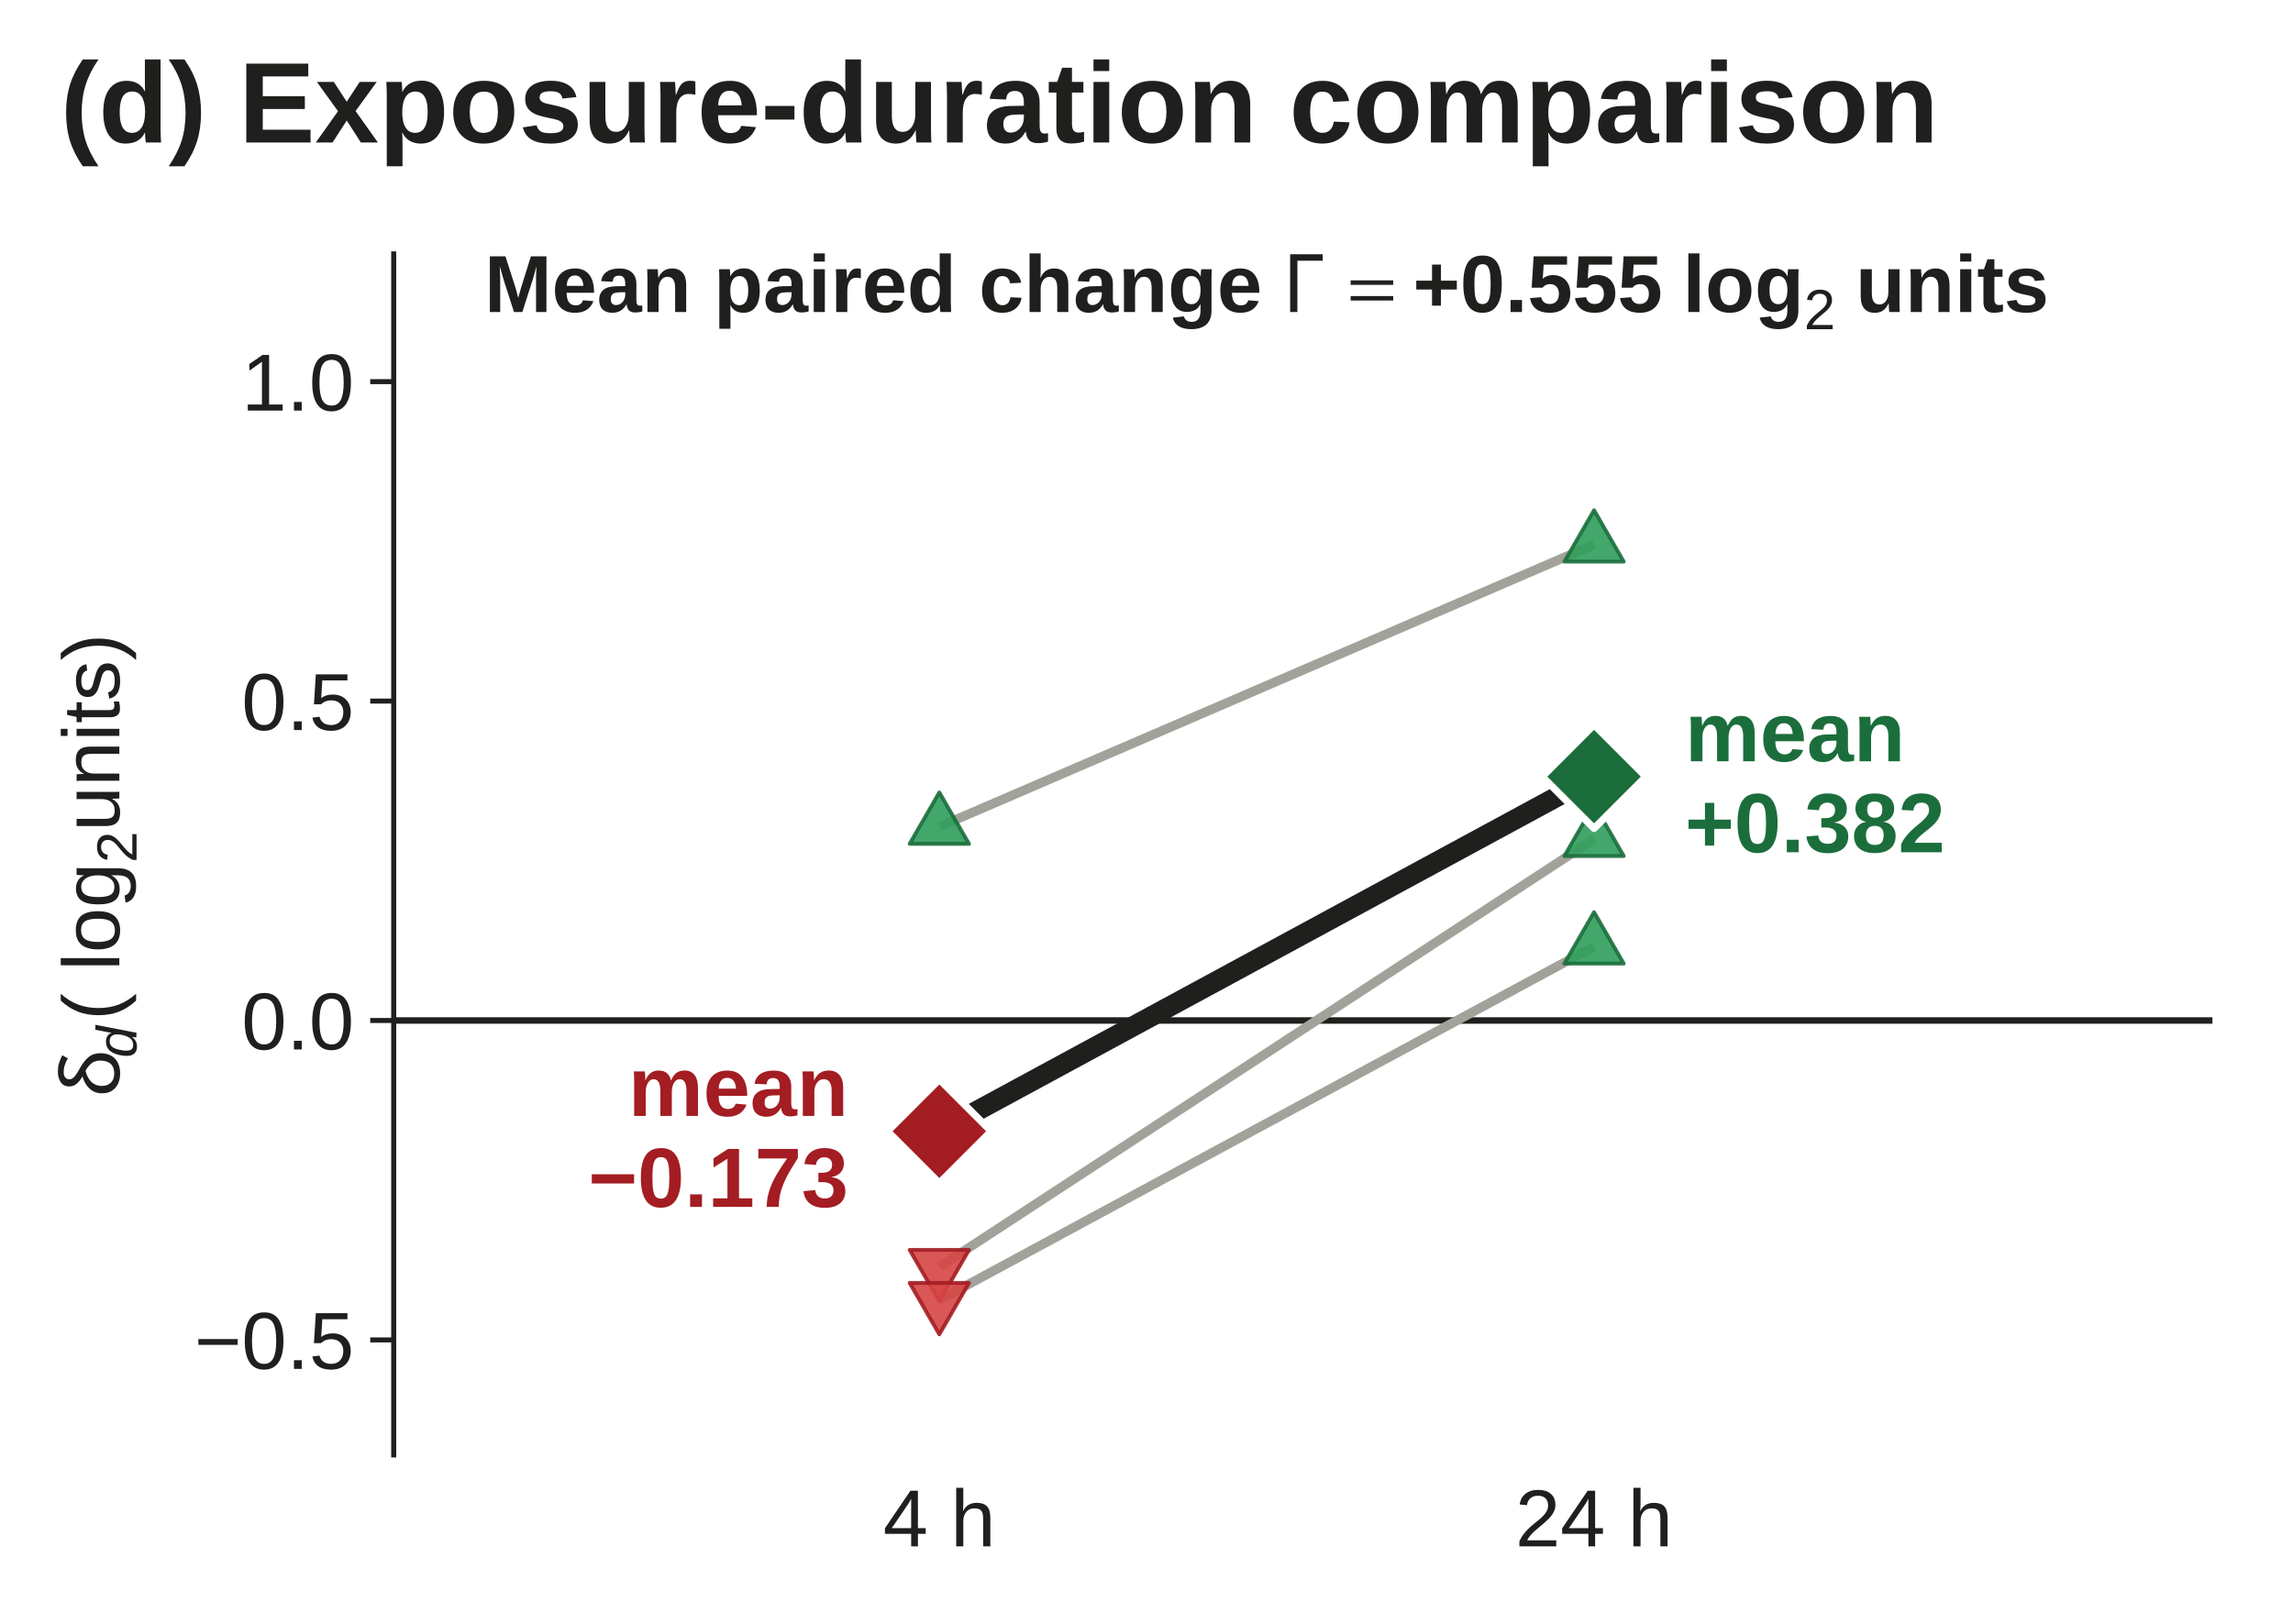
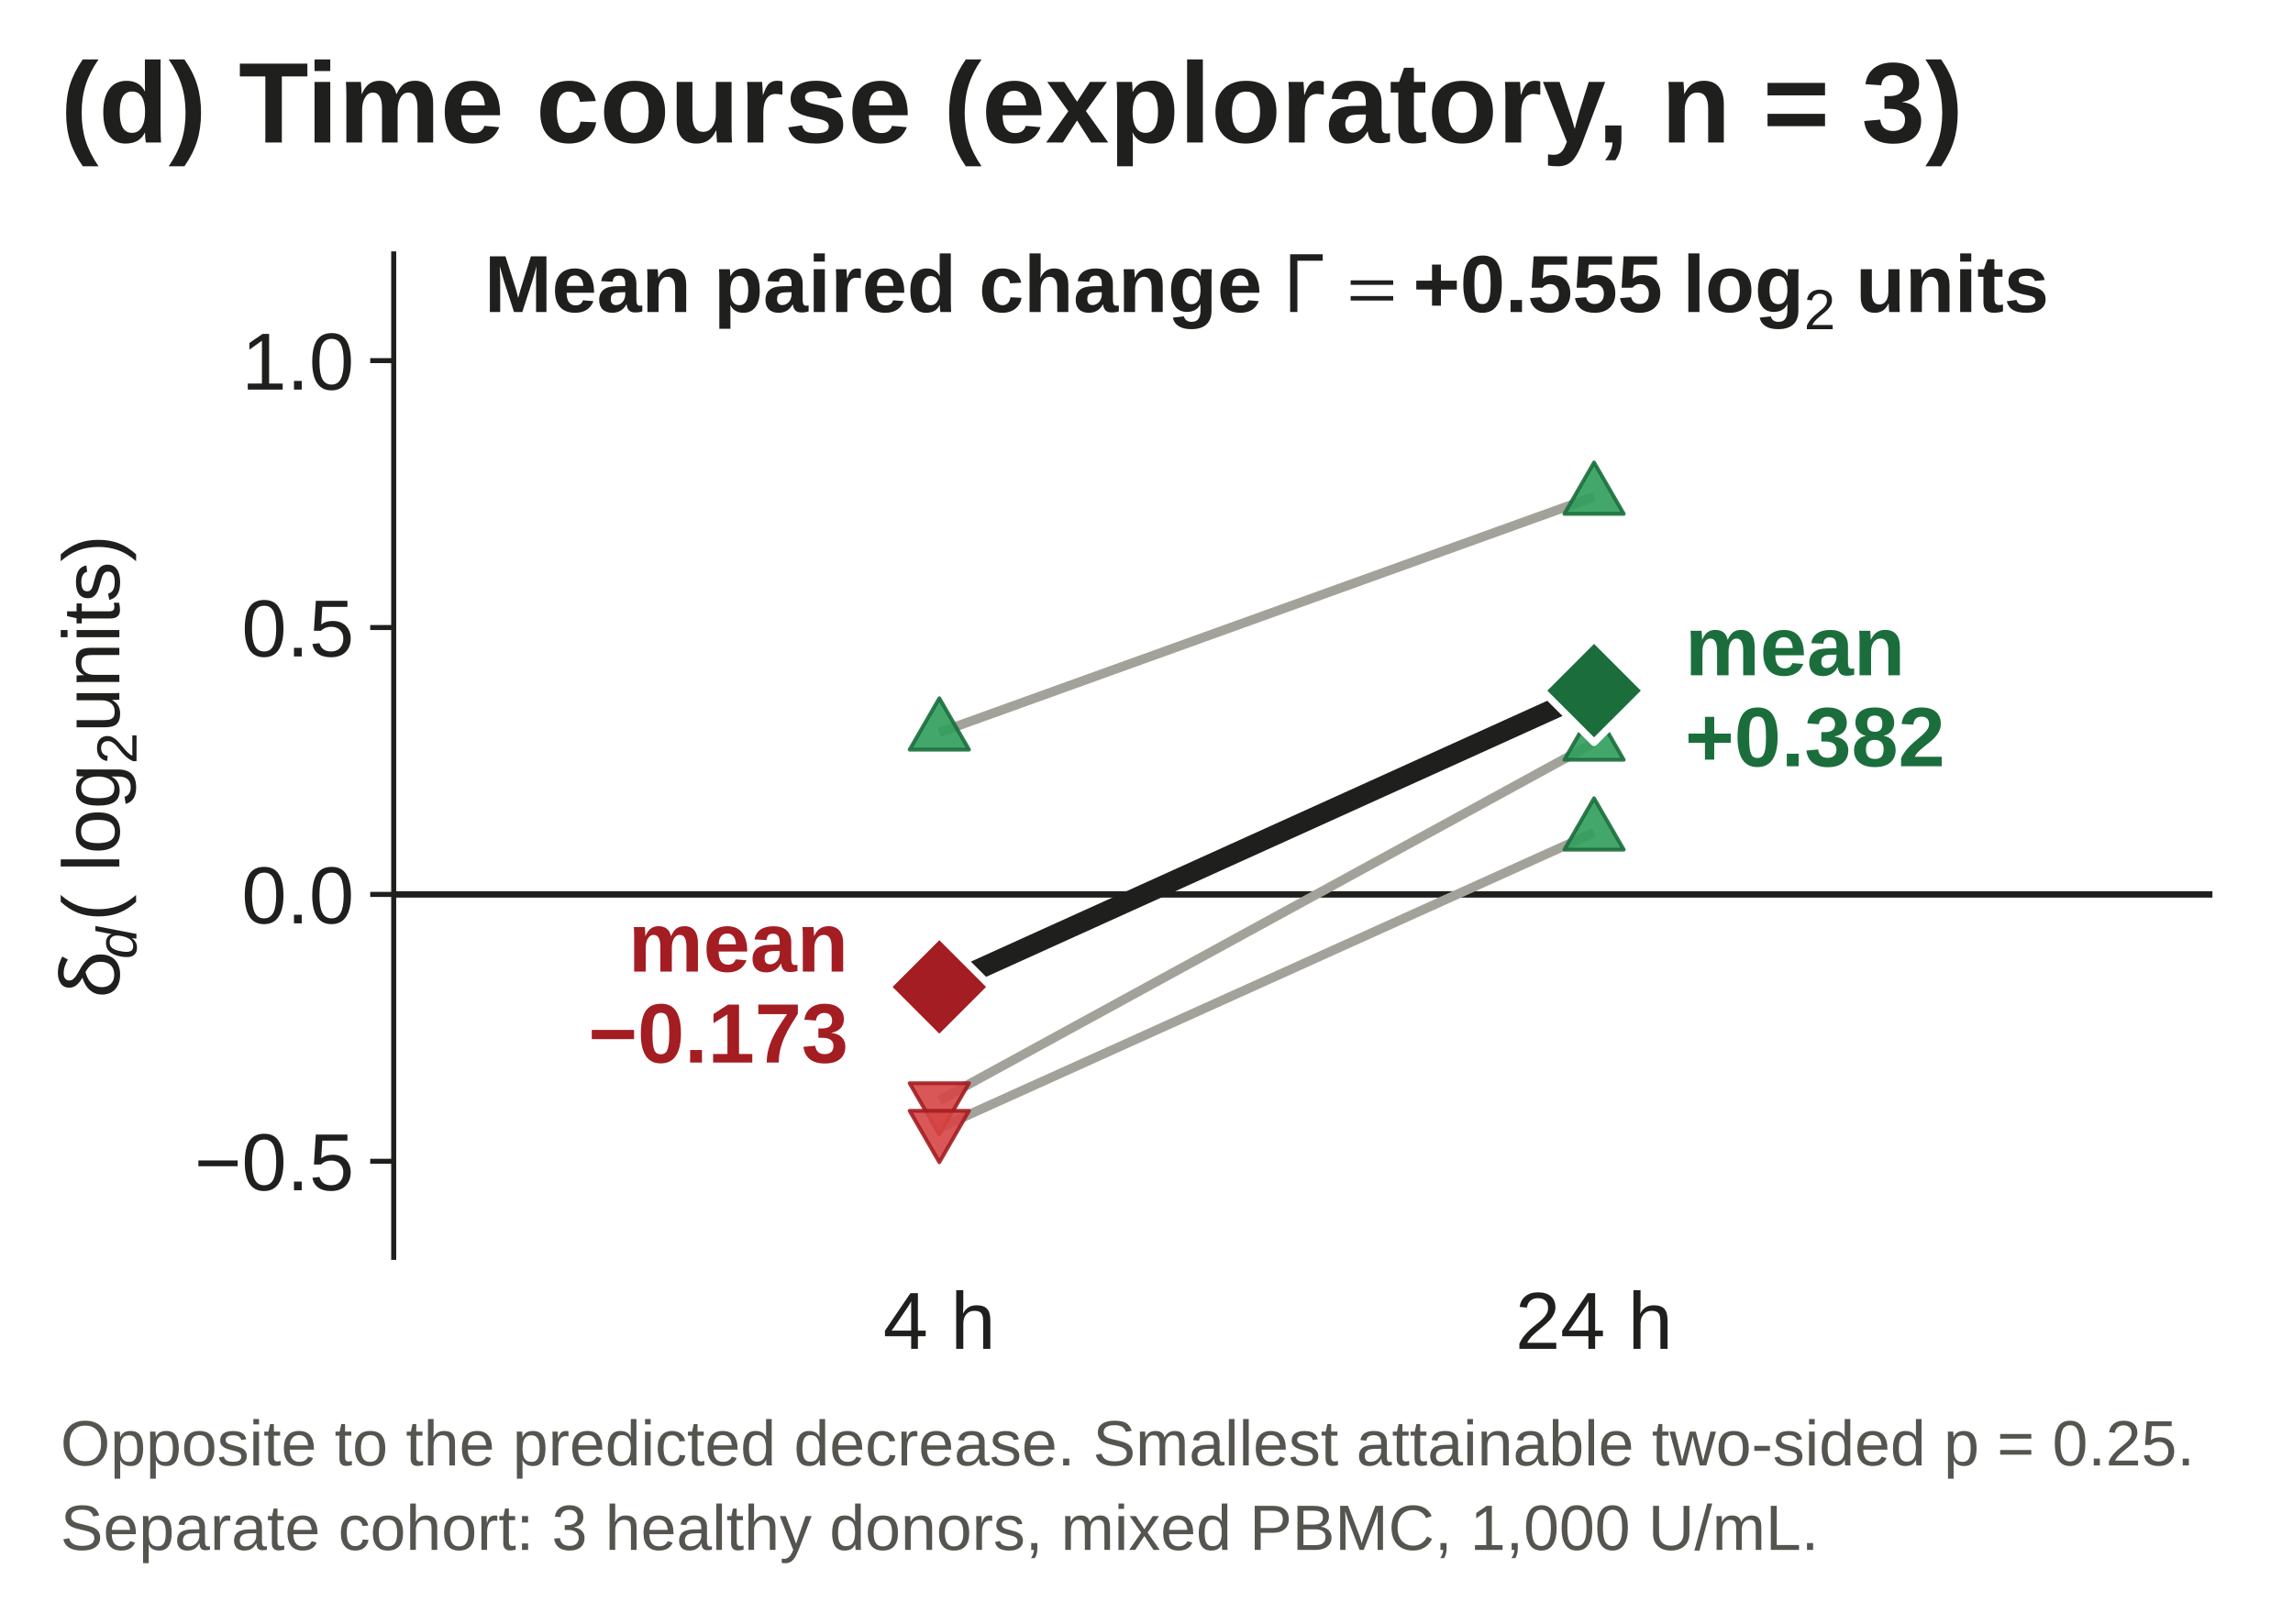
<svg xmlns="http://www.w3.org/2000/svg" width="680.31pt" height="481.89pt" viewBox="0 0 680.31 481.89">
  <g class="svglite">
    <defs>
      <style type="text/css">
    .svglite line, .svglite polyline, .svglite polygon, .svglite path, .svglite rect, .svglite circle {
      fill: none;
      stroke: #000000;
      stroke-linecap: round;
      stroke-linejoin: round;
      stroke-miterlimit: 10.00;
    }
    .svglite text {
      white-space: pre;
    }
    .svglite g.glyphgroup path {
      fill: inherit;
      stroke: none;
    }
  </style>
    </defs>
    <rect width="100%" height="100%" style="stroke: none; fill: #FFFFFF;" />
    <defs>
      <clipPath id="cpMC4wMHw2ODAuMzF8MC4wMHw0ODEuODk=">
        <rect x="0.00" y="0.00" width="680.31" height="481.89" />
      </clipPath>
    </defs>
    <g clip-path="url(#cpMC4wMHw2ODAuMzF8MC4wMHw0ODEuODk=)">
      <rect x="0" y="0" width="680.31" height="481.89" style="stroke-width: 2.33; stroke: none; fill: #FFFFFF;" />
-       <rect x="116.81" y="75.34" width="539.59" height="356.43" style="stroke-width: 2.33; stroke: none; fill: #FFFFFF;" />
-       <line x1="116.81" y1="302.84" x2="656.40" y2="302.84" style="stroke-width: 1.92; stroke: #1F1F1D; stroke-linecap: butt;" />
-       <polyline points="278.69,376.00 472.94,248.95 " style="stroke-width: 2.77; stroke: #A3A29A; stroke-linecap: butt;" />
-       <polyline points="278.69,245.34 472.94,161.59 " style="stroke-width: 2.77; stroke: #A3A29A; stroke-linecap: butt;" />
-       <polyline points="278.69,385.80 472.94,280.87 " style="stroke-width: 2.77; stroke: #A3A29A; stroke-linecap: butt;" />
-       <polygon points="278.69,386.17 287.50,370.91 269.88,370.91 " style="stroke-width: 1.13; stroke: #A31D22; stroke-opacity: 0.90; fill: #D64545; fill-opacity: 0.90;" />
-       <polygon points="278.69,235.16 287.50,250.42 269.88,250.42 " style="stroke-width: 1.13; stroke: #1B6E3C; stroke-opacity: 0.90; fill: #2F9E5B; fill-opacity: 0.90;" />
-       <polygon points="278.69,395.98 287.50,380.71 269.88,380.71 " style="stroke-width: 1.13; stroke: #A31D22; stroke-opacity: 0.90; fill: #D64545; fill-opacity: 0.90;" />
-       <polygon points="472.94,238.77 481.75,254.03 464.13,254.03 " style="stroke-width: 1.13; stroke: #1B6E3C; stroke-opacity: 0.90; fill: #2F9E5B; fill-opacity: 0.90;" />
-       <polygon points="472.94,151.41 481.75,166.67 464.13,166.67 " style="stroke-width: 1.13; stroke: #1B6E3C; stroke-opacity: 0.90; fill: #2F9E5B; fill-opacity: 0.90;" />
-       <polygon points="472.94,270.69 481.75,285.95 464.13,285.95 " style="stroke-width: 1.13; stroke: #1B6E3C; stroke-opacity: 0.90; fill: #2F9E5B; fill-opacity: 0.90;" />
-       <polyline points="278.69,335.71 472.94,230.47 " style="stroke-width: 5.98; stroke: #1F1F1D; stroke-linecap: butt;" />
-       <polygon points="278.69,351.08 294.06,335.71 278.69,320.34 263.32,335.71 " style="stroke-width: 2.13; stroke: #FFFFFF; fill: #A31D22;" />
-       <polygon points="472.94,245.84 488.32,230.47 472.94,215.09 457.57,230.47 " style="stroke-width: 2.13; stroke: #FFFFFF; fill: #1B6E3C;" />
-       <text x="251.71" y="331.15" text-anchor="end" style="font-size: 25.00px; font-weight: bold;fill: #A31D22; font-family: &quot;Arial&quot;;" textLength="65.27px" lengthAdjust="spacingAndGlyphs">mean</text>
-       <text x="251.71" y="358.15" text-anchor="end" style="font-size: 25.00px; font-weight: bold;fill: #A31D22; font-family: &quot;Arial&quot;;" textLength="77.09px" lengthAdjust="spacingAndGlyphs">−0.173</text>
-       <text x="499.92" y="225.91" style="font-size: 25.00px; font-weight: bold;fill: #1B6E3C; font-family: &quot;Arial&quot;;" textLength="65.27px" lengthAdjust="spacingAndGlyphs">mean</text>
-       <text x="499.92" y="252.91" style="font-size: 25.00px; font-weight: bold;fill: #1B6E3C; font-family: &quot;Arial&quot;;" textLength="77.09px" lengthAdjust="spacingAndGlyphs">+0.382</text>
+       <rect x="116.81" y="75.34" width="539.59" height="297.79" style="stroke-width: 2.33; stroke: none; fill: #FFFFFF;" />
+       <line x1="116.81" y1="265.42" x2="656.40" y2="265.42" style="stroke-width: 1.92; stroke: #1F1F1D; stroke-linecap: butt;" />
+       <polyline points="278.69,326.54 472.94,220.39 " style="stroke-width: 2.77; stroke: #A3A29A; stroke-linecap: butt;" />
+       <polyline points="278.69,217.37 472.94,147.40 " style="stroke-width: 2.77; stroke: #A3A29A; stroke-linecap: butt;" />
+       <polyline points="278.69,334.73 472.94,247.06 " style="stroke-width: 2.77; stroke: #A3A29A; stroke-linecap: butt;" />
+       <polygon points="278.69,336.71 287.50,321.45 269.88,321.45 " style="stroke-width: 1.13; stroke: #A31D22; stroke-opacity: 0.90; fill: #D64545; fill-opacity: 0.90;" />
+       <polygon points="278.69,207.20 287.50,222.46 269.88,222.46 " style="stroke-width: 1.13; stroke: #1B6E3C; stroke-opacity: 0.90; fill: #2F9E5B; fill-opacity: 0.90;" />
+       <polygon points="278.69,344.90 287.50,329.64 269.88,329.64 " style="stroke-width: 1.13; stroke: #A31D22; stroke-opacity: 0.90; fill: #D64545; fill-opacity: 0.90;" />
+       <polygon points="472.94,210.21 481.75,225.47 464.13,225.47 " style="stroke-width: 1.13; stroke: #1B6E3C; stroke-opacity: 0.90; fill: #2F9E5B; fill-opacity: 0.90;" />
+       <polygon points="472.94,137.23 481.75,152.49 464.13,152.49 " style="stroke-width: 1.13; stroke: #1B6E3C; stroke-opacity: 0.90; fill: #2F9E5B; fill-opacity: 0.90;" />
+       <polygon points="472.94,236.88 481.75,252.14 464.13,252.14 " style="stroke-width: 1.13; stroke: #1B6E3C; stroke-opacity: 0.90; fill: #2F9E5B; fill-opacity: 0.90;" />
+       <polyline points="278.69,292.88 472.94,204.95 " style="stroke-width: 5.98; stroke: #1F1F1D; stroke-linecap: butt;" />
+       <polygon points="278.69,308.25 294.06,292.88 278.69,277.51 263.32,292.88 " style="stroke-width: 2.13; stroke: #FFFFFF; fill: #A31D22;" />
+       <polygon points="472.94,220.32 488.32,204.95 472.94,189.57 457.57,204.95 " style="stroke-width: 2.13; stroke: #FFFFFF; fill: #1B6E3C;" />
+       <text x="251.71" y="288.32" text-anchor="end" style="font-size: 25.00px; font-weight: bold;fill: #A31D22; font-family: &quot;Arial&quot;;" textLength="65.27px" lengthAdjust="spacingAndGlyphs">mean</text>
+       <text x="251.71" y="315.32" text-anchor="end" style="font-size: 25.00px; font-weight: bold;fill: #A31D22; font-family: &quot;Arial&quot;;" textLength="77.09px" lengthAdjust="spacingAndGlyphs">−0.173</text>
+       <text x="499.92" y="200.39" style="font-size: 25.00px; font-weight: bold;fill: #1B6E3C; font-family: &quot;Arial&quot;;" textLength="65.27px" lengthAdjust="spacingAndGlyphs">mean</text>
+       <text x="499.92" y="227.39" style="font-size: 25.00px; font-weight: bold;fill: #1B6E3C; font-family: &quot;Arial&quot;;" textLength="77.09px" lengthAdjust="spacingAndGlyphs">+0.382</text>
      <text x="143.73" y="92.59" style="font-size: 24.00px; font-weight: bold;fill: #1F1F1D; font-family: &quot;Arial&quot;;" textLength="230.70px" lengthAdjust="spacingAndGlyphs">Mean paired change</text>
      <text x="374.44" y="92.59" style="font-size: 24.00px;fill: #1F1F1D; font-family: &quot;Symbol&quot;;" textLength="6.00px" lengthAdjust="spacingAndGlyphs"> </text>
      <text x="380.44" y="92.59" style="font-size: 24.00px;fill: #1F1F1D; font-family: &quot;Symbol&quot;;" textLength="14.47px" lengthAdjust="spacingAndGlyphs">Γ</text>
      <text x="400.46" y="92.59" style="font-size: 24.00px;fill: #1F1F1D; font-family: &quot;Symbol&quot;;" textLength="13.17px" lengthAdjust="spacingAndGlyphs">=</text>
      <text x="419.18" y="92.59" style="font-size: 24.00px; font-weight: bold;fill: #1F1F1D; font-family: &quot;Arial&quot;;" textLength="74.06px" lengthAdjust="spacingAndGlyphs">+0.555</text>
      <text x="493.24" y="92.59" style="font-size: 24.00px;fill: #1F1F1D; font-family: &quot;Symbol&quot;;" textLength="6.00px" lengthAdjust="spacingAndGlyphs"> </text>
      <text x="499.24" y="92.59" style="font-size: 24.00px; font-weight: bold;fill: #1F1F1D; font-family: &quot;Arial&quot;;" textLength="6.67px" lengthAdjust="spacingAndGlyphs">l</text>
      <text x="505.91" y="92.59" style="font-size: 24.00px; font-weight: bold;fill: #1F1F1D; font-family: &quot;Arial&quot;;" textLength="14.66px" lengthAdjust="spacingAndGlyphs">o</text>
      <text x="520.57" y="92.59" style="font-size: 24.00px; font-weight: bold;fill: #1F1F1D; font-family: &quot;Arial&quot;;" textLength="14.66px" lengthAdjust="spacingAndGlyphs">g</text>
      <text x="535.23" y="97.69" style="font-size: 16.80px;fill: #1F1F1D; font-family: &quot;Arial&quot;;" textLength="9.34px" lengthAdjust="spacingAndGlyphs">2</text>
      <text x="544.57" y="92.59" style="font-size: 24.00px;fill: #1F1F1D; font-family: &quot;Symbol&quot;;" textLength="6.00px" lengthAdjust="spacingAndGlyphs"> </text>
      <text x="550.57" y="92.59" style="font-size: 24.00px; font-weight: bold;fill: #1F1F1D; font-family: &quot;Arial&quot;;" textLength="57.33px" lengthAdjust="spacingAndGlyphs">units</text>
-       <polyline points="116.81,431.76 116.81,75.34 " style="stroke-width: 1.49; stroke: #1F1F1D; stroke-linecap: square;" />
-       <text x="105.05" y="406.22" text-anchor="end" style="font-size: 24.00px;fill: #1F1F1D; font-family: &quot;Arial&quot;;" textLength="47.38px" lengthAdjust="spacingAndGlyphs">−0.5</text>
-       <text x="105.05" y="311.43" text-anchor="end" style="font-size: 24.00px;fill: #1F1F1D; font-family: &quot;Arial&quot;;" textLength="33.36px" lengthAdjust="spacingAndGlyphs">0.0</text>
-       <text x="105.05" y="216.64" text-anchor="end" style="font-size: 24.00px;fill: #1F1F1D; font-family: &quot;Arial&quot;;" textLength="33.36px" lengthAdjust="spacingAndGlyphs">0.5</text>
-       <text x="105.05" y="121.84" text-anchor="end" style="font-size: 24.00px;fill: #1F1F1D; font-family: &quot;Arial&quot;;" textLength="33.36px" lengthAdjust="spacingAndGlyphs">1.0</text>
-       <polyline points="109.84,397.63 116.81,397.63 " style="stroke-width: 1.49; stroke: #1F1F1D; stroke-linecap: butt;" />
-       <polyline points="109.84,302.84 116.81,302.84 " style="stroke-width: 1.49; stroke: #1F1F1D; stroke-linecap: butt;" />
-       <polyline points="109.84,208.05 116.81,208.05 " style="stroke-width: 1.49; stroke: #1F1F1D; stroke-linecap: butt;" />
-       <polyline points="109.84,113.25 116.81,113.25 " style="stroke-width: 1.49; stroke: #1F1F1D; stroke-linecap: butt;" />
-       <text x="278.69" y="458.90" text-anchor="middle" style="font-size: 24.00px;fill: #1F1F1D; font-family: &quot;Arial&quot;;" textLength="33.36px" lengthAdjust="spacingAndGlyphs">4 h</text>
-       <text x="472.94" y="458.90" text-anchor="middle" style="font-size: 24.00px;fill: #1F1F1D; font-family: &quot;Arial&quot;;" textLength="46.70px" lengthAdjust="spacingAndGlyphs">24 h</text>
-       <text transform="translate(35.41,325.75) rotate(-90)" style="font-size: 24.00px;fill: #1F1F1D; font-family: &quot;Symbol&quot;;" textLength="11.86px" lengthAdjust="spacingAndGlyphs">δ</text>
-       <text transform="translate(40.47,313.90) rotate(-90)" style="font-size: 16.80px; font-style: italic;fill: #1F1F1D; font-family: &quot;Arial&quot;;" textLength="9.34px" lengthAdjust="spacingAndGlyphs">d</text>
-       <text transform="translate(35.41,302.75) rotate(-90)" style="font-size: 24.00px;fill: #1F1F1D; font-family: &quot;Arial&quot;;" textLength="14.67px" lengthAdjust="spacingAndGlyphs"> (</text>
-       <text transform="translate(35.41,288.07) rotate(-90)" style="font-size: 24.00px;fill: #1F1F1D; font-family: &quot;Arial&quot;;" textLength="5.33px" lengthAdjust="spacingAndGlyphs">l</text>
-       <text transform="translate(35.41,282.75) rotate(-90)" style="font-size: 24.00px;fill: #1F1F1D; font-family: &quot;Arial&quot;;" textLength="13.34px" lengthAdjust="spacingAndGlyphs">o</text>
-       <text transform="translate(35.41,269.40) rotate(-90)" style="font-size: 24.00px;fill: #1F1F1D; font-family: &quot;Arial&quot;;" textLength="13.34px" lengthAdjust="spacingAndGlyphs">g</text>
-       <text transform="translate(40.51,256.05) rotate(-90)" style="font-size: 16.80px;fill: #1F1F1D; font-family: &quot;Arial&quot;;" textLength="9.34px" lengthAdjust="spacingAndGlyphs">2</text>
-       <text transform="translate(35.41,246.70) rotate(-90)" style="font-size: 24.00px;fill: #1F1F1D; font-family: &quot;Arial&quot;;" textLength="65.36px" lengthAdjust="spacingAndGlyphs"> units)</text>
-       <text x="17.93" y="42.28" style="font-size: 34.00px; font-weight: bold;fill: #1F1F1D; font-family: &quot;Arial&quot;;" textLength="557.27px" lengthAdjust="spacingAndGlyphs">(d) Exposure-duration comparison</text>
+       <polyline points="116.81,373.13 116.81,75.34 " style="stroke-width: 1.49; stroke: #1F1F1D; stroke-linecap: square;" />
+       <text x="105.05" y="353.21" text-anchor="end" style="font-size: 24.00px;fill: #1F1F1D; font-family: &quot;Arial&quot;;" textLength="47.38px" lengthAdjust="spacingAndGlyphs">−0.5</text>
+       <text x="105.05" y="274.01" text-anchor="end" style="font-size: 24.00px;fill: #1F1F1D; font-family: &quot;Arial&quot;;" textLength="33.36px" lengthAdjust="spacingAndGlyphs">0.0</text>
+       <text x="105.05" y="194.81" text-anchor="end" style="font-size: 24.00px;fill: #1F1F1D; font-family: &quot;Arial&quot;;" textLength="33.36px" lengthAdjust="spacingAndGlyphs">0.5</text>
+       <text x="105.05" y="115.61" text-anchor="end" style="font-size: 24.00px;fill: #1F1F1D; font-family: &quot;Arial&quot;;" textLength="33.36px" lengthAdjust="spacingAndGlyphs">1.0</text>
+       <polyline points="109.84,344.62 116.81,344.62 " style="stroke-width: 1.49; stroke: #1F1F1D; stroke-linecap: butt;" />
+       <polyline points="109.84,265.42 116.81,265.42 " style="stroke-width: 1.49; stroke: #1F1F1D; stroke-linecap: butt;" />
+       <polyline points="109.84,186.22 116.81,186.22 " style="stroke-width: 1.49; stroke: #1F1F1D; stroke-linecap: butt;" />
+       <polyline points="109.84,107.02 116.81,107.02 " style="stroke-width: 1.49; stroke: #1F1F1D; stroke-linecap: butt;" />
+       <text x="278.69" y="400.27" text-anchor="middle" style="font-size: 24.00px;fill: #1F1F1D; font-family: &quot;Arial&quot;;" textLength="33.36px" lengthAdjust="spacingAndGlyphs">4 h</text>
+       <text x="472.94" y="400.27" text-anchor="middle" style="font-size: 24.00px;fill: #1F1F1D; font-family: &quot;Arial&quot;;" textLength="46.70px" lengthAdjust="spacingAndGlyphs">24 h</text>
+       <text transform="translate(35.41,296.44) rotate(-90)" style="font-size: 24.00px;fill: #1F1F1D; font-family: &quot;Symbol&quot;;" textLength="11.86px" lengthAdjust="spacingAndGlyphs">δ</text>
+       <text transform="translate(40.47,284.58) rotate(-90)" style="font-size: 16.80px; font-style: italic;fill: #1F1F1D; font-family: &quot;Arial&quot;;" textLength="9.34px" lengthAdjust="spacingAndGlyphs">d</text>
+       <text transform="translate(35.41,273.43) rotate(-90)" style="font-size: 24.00px;fill: #1F1F1D; font-family: &quot;Arial&quot;;" textLength="14.67px" lengthAdjust="spacingAndGlyphs"> (</text>
+       <text transform="translate(35.41,258.76) rotate(-90)" style="font-size: 24.00px;fill: #1F1F1D; font-family: &quot;Arial&quot;;" textLength="5.33px" lengthAdjust="spacingAndGlyphs">l</text>
+       <text transform="translate(35.41,253.43) rotate(-90)" style="font-size: 24.00px;fill: #1F1F1D; font-family: &quot;Arial&quot;;" textLength="13.34px" lengthAdjust="spacingAndGlyphs">o</text>
+       <text transform="translate(35.41,240.08) rotate(-90)" style="font-size: 24.00px;fill: #1F1F1D; font-family: &quot;Arial&quot;;" textLength="13.34px" lengthAdjust="spacingAndGlyphs">g</text>
+       <text transform="translate(40.51,226.73) rotate(-90)" style="font-size: 16.80px;fill: #1F1F1D; font-family: &quot;Arial&quot;;" textLength="9.34px" lengthAdjust="spacingAndGlyphs">2</text>
+       <text transform="translate(35.41,217.39) rotate(-90)" style="font-size: 24.00px;fill: #1F1F1D; font-family: &quot;Arial&quot;;" textLength="65.36px" lengthAdjust="spacingAndGlyphs"> units)</text>
+       <text x="17.93" y="42.28" style="font-size: 34.00px; font-weight: bold;fill: #1F1F1D; font-family: &quot;Arial&quot;;" textLength="564.67px" lengthAdjust="spacingAndGlyphs">(d) Time course (exploratory, n = 3)</text>
+       <text x="17.93" y="434.87" style="font-size: 19.00px;fill: #55544F; font-family: &quot;Arial&quot;;" textLength="633.08px" lengthAdjust="spacingAndGlyphs">Opposite to the predicted decrease. Smallest attainable two-sided p = 0.25.</text>
+       <text x="17.93" y="459.95" style="font-size: 19.00px;fill: #55544F; font-family: &quot;Arial&quot;;" textLength="521.64px" lengthAdjust="spacingAndGlyphs">Separate cohort: 3 healthy donors, mixed PBMC, 1,000 U/mL.</text>
    </g>
  </g>
</svg>
